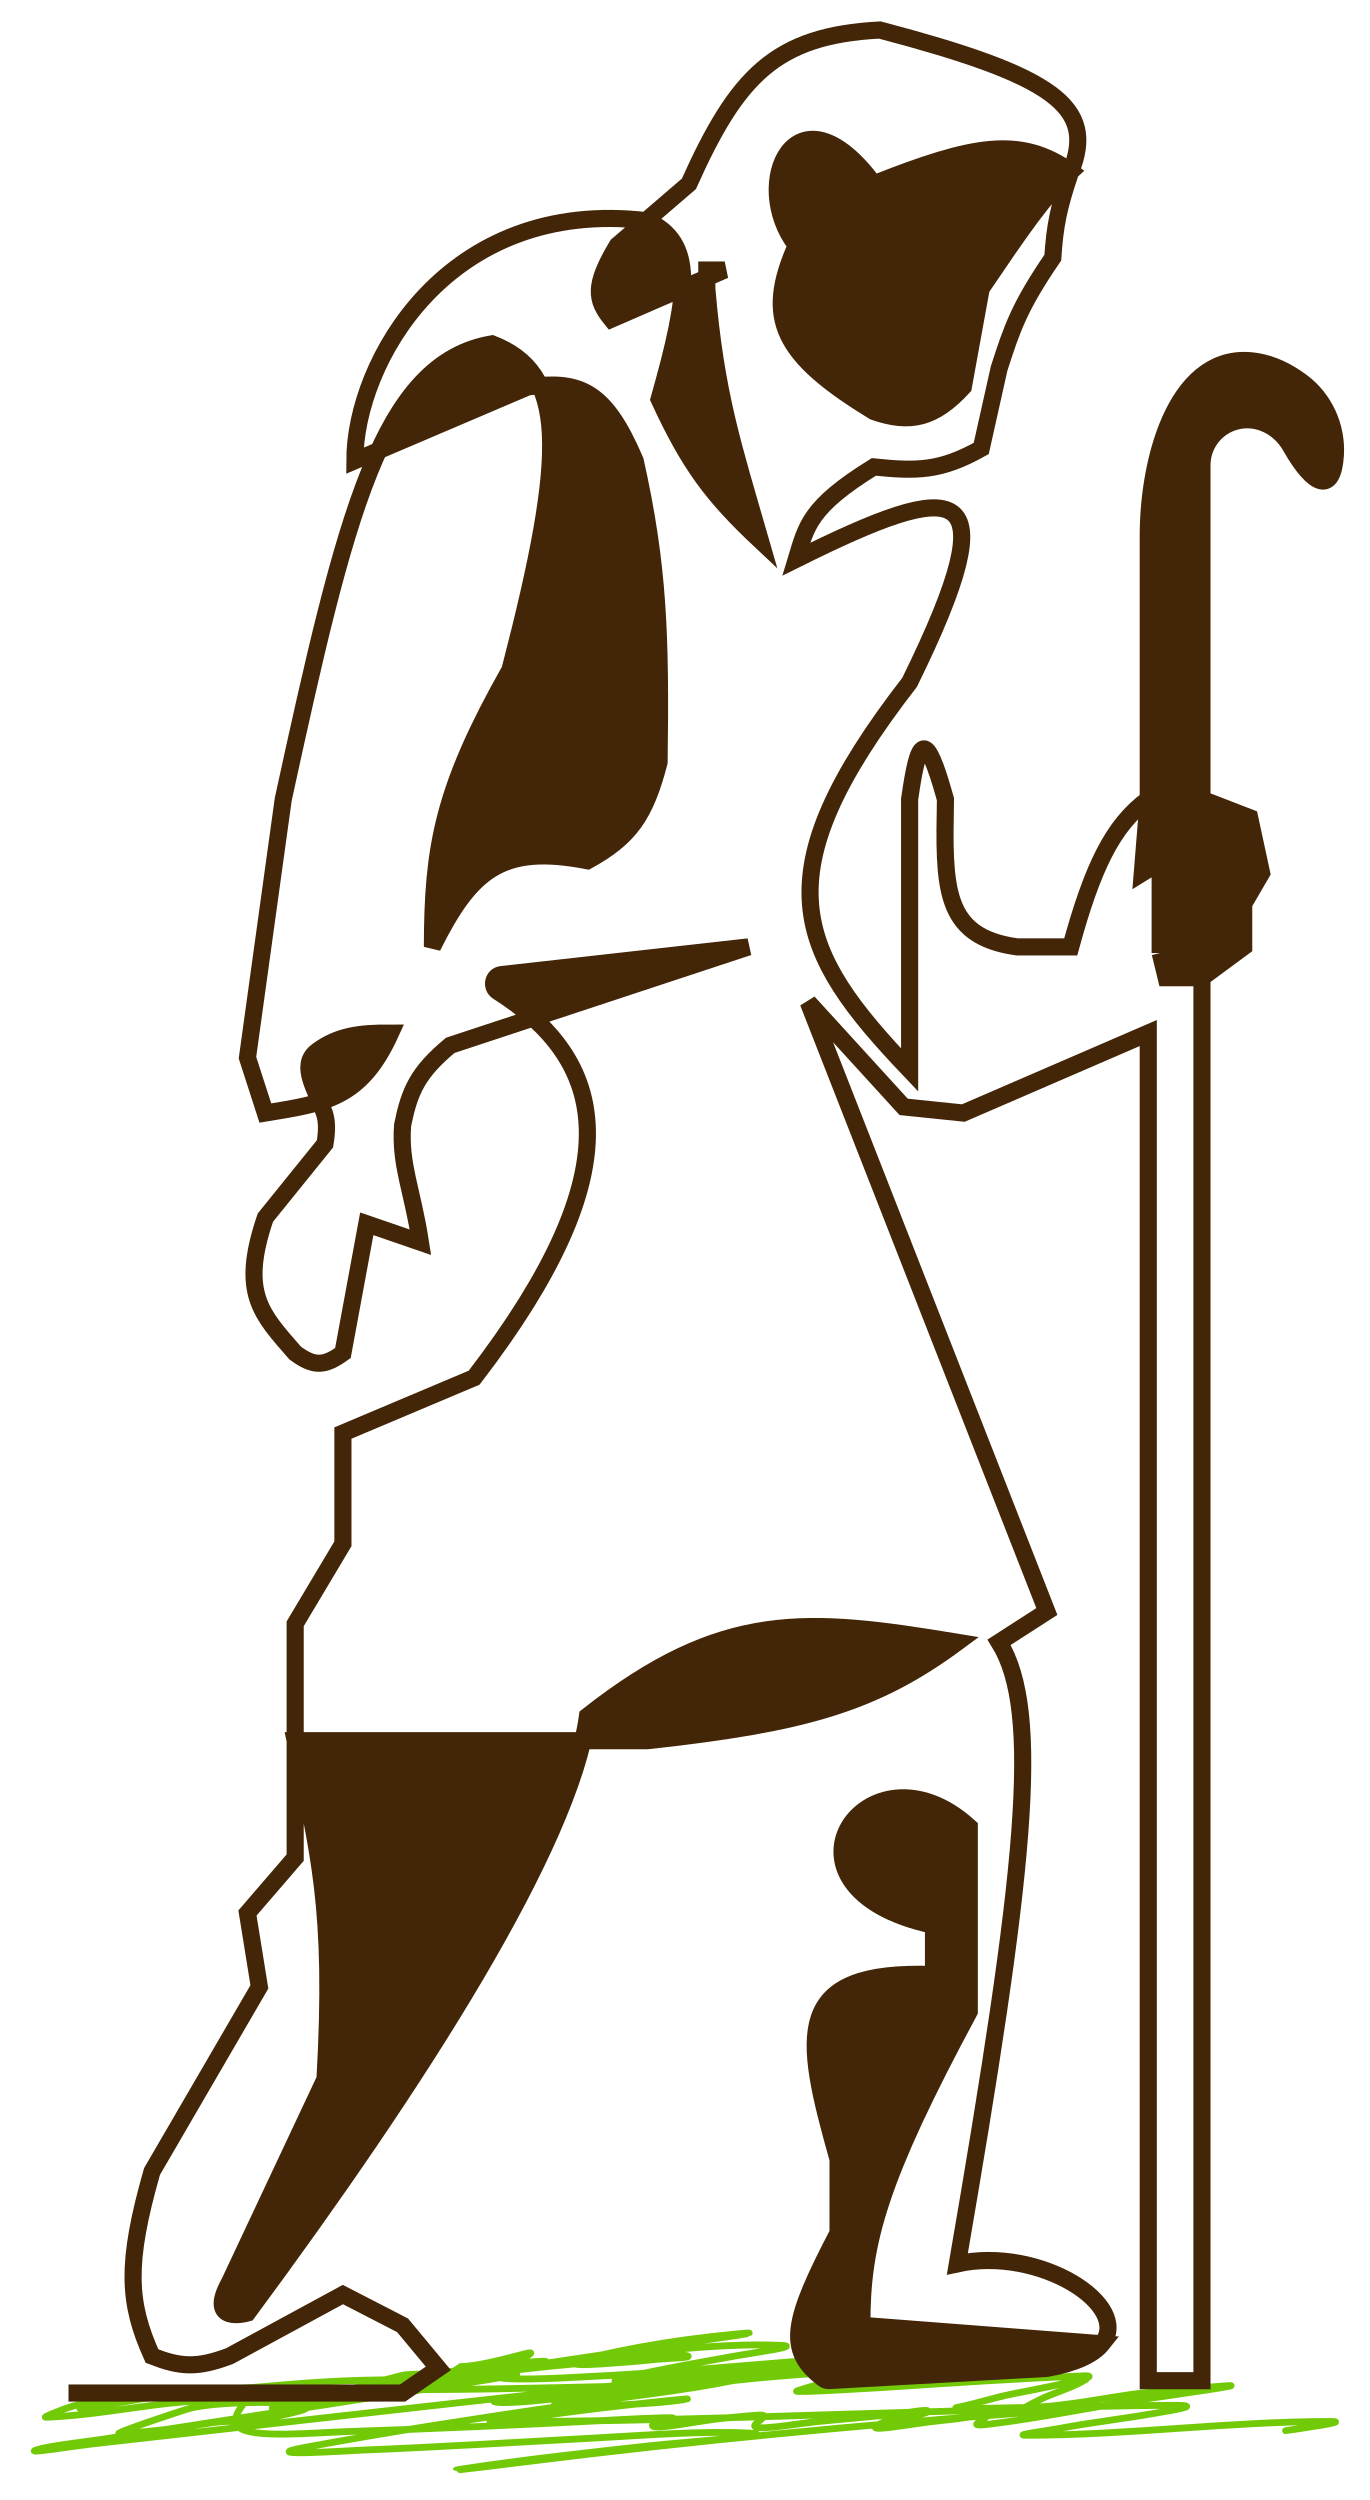
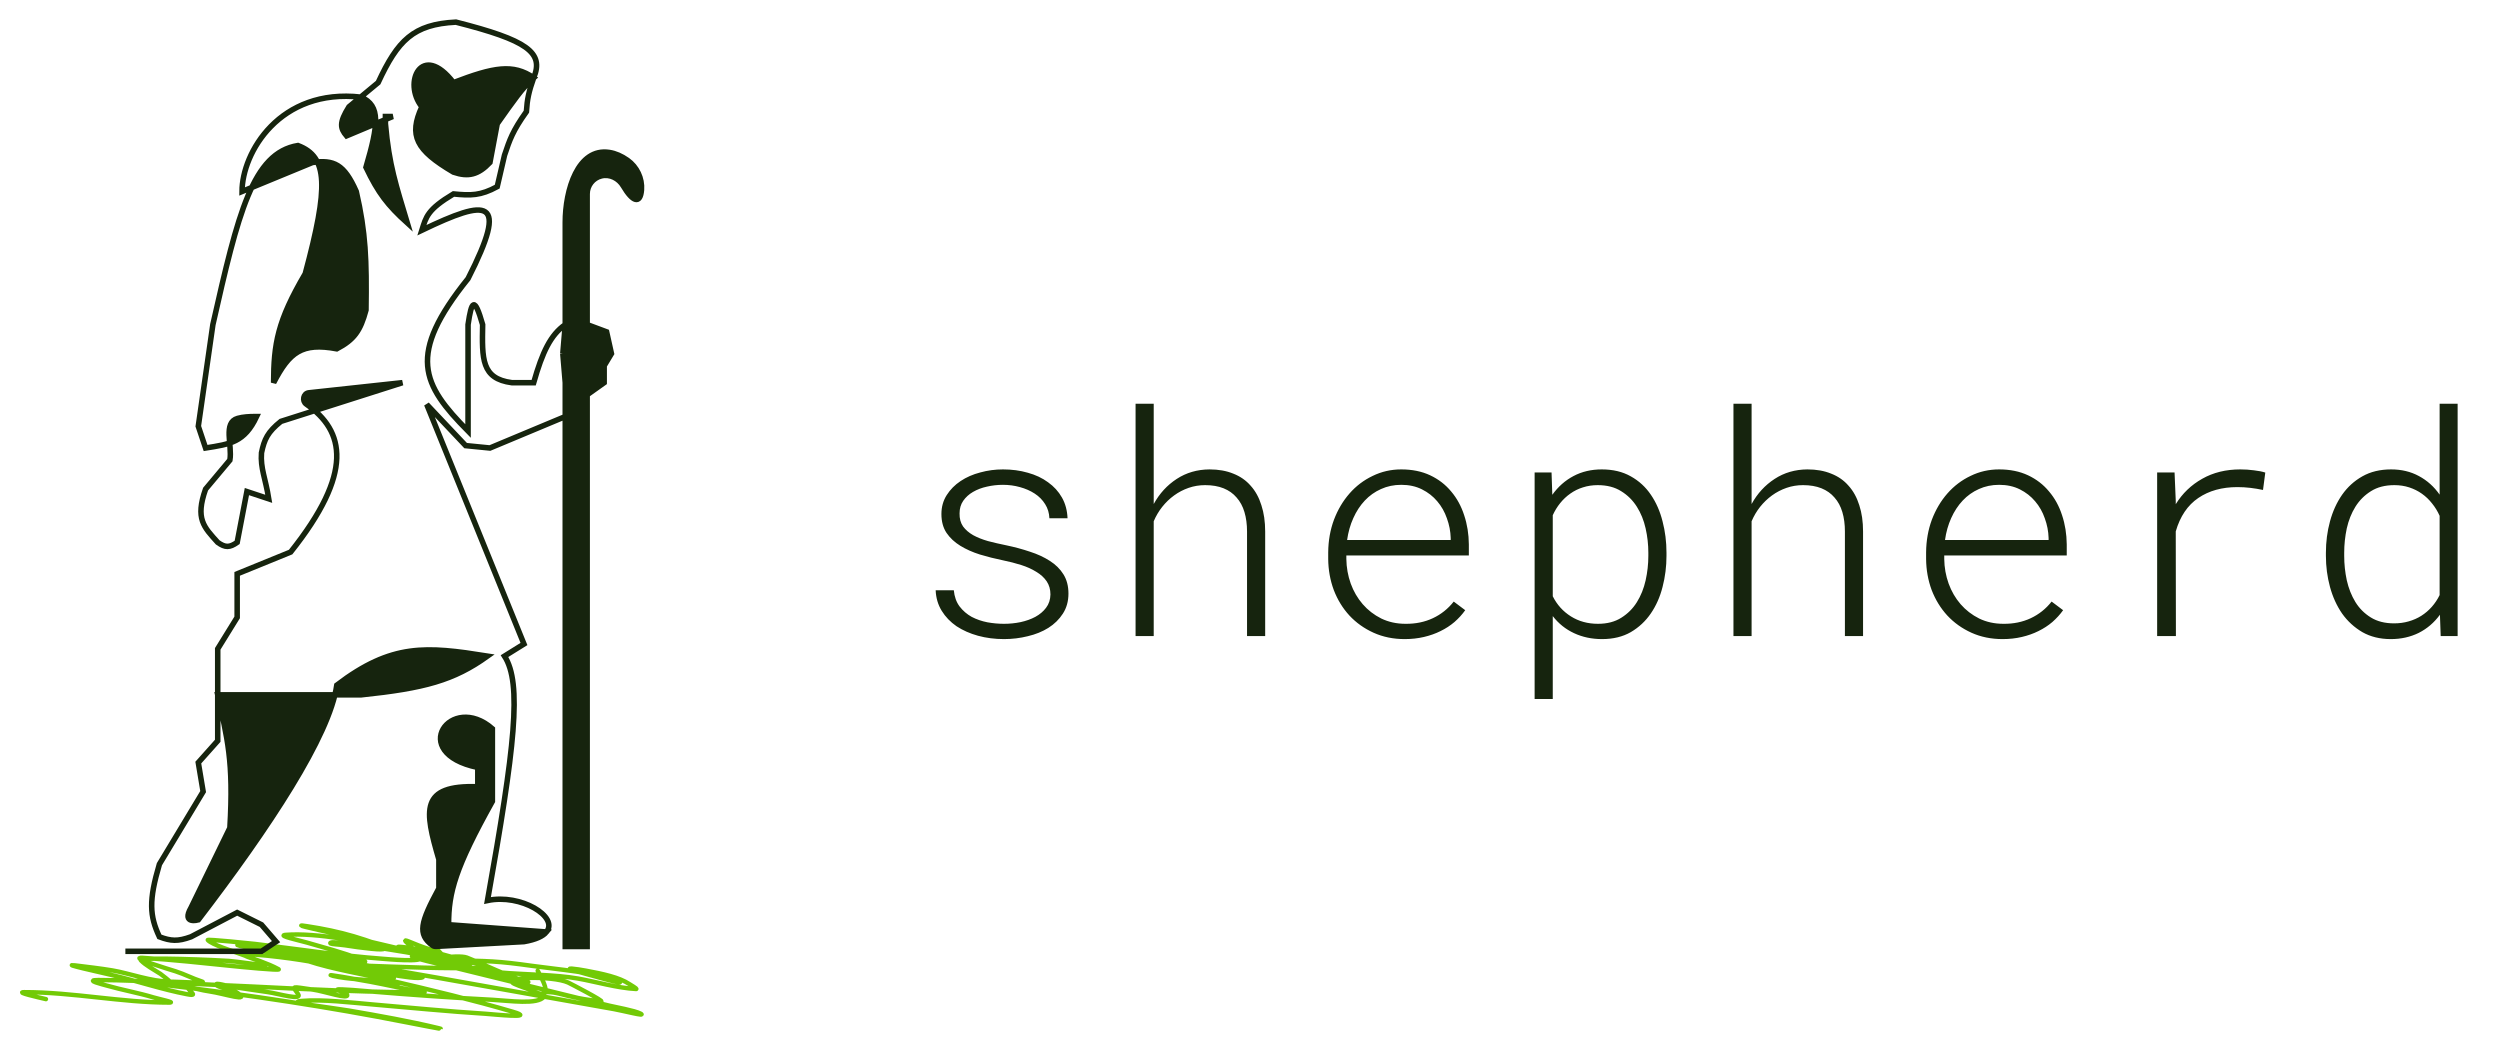
- <svg xmlns="http://www.w3.org/2000/svg" width="40" height="73" viewBox="0 0 40 73" fill="none">
-   <path d="M7.374 69.873C7.27 70.019 6.199 71.095 7.614 70.677C7.975 70.57 8.435 70.493 8.788 70.389C9.733 70.109 6.473 70.059 5.51 70.333C5.387 70.368 3.199 71.084 3.489 71.066C4.176 71.022 4.952 70.937 5.573 70.841C5.982 70.778 6.441 70.678 6.937 70.71C7.177 70.726 6.919 70.825 6.975 70.875C7.351 71.209 9.136 71.035 10.145 71.002C12.659 70.92 15.17 70.808 17.66 70.677C17.763 70.671 19.726 70.561 19.655 70.609C19.552 70.681 19.113 70.725 19.062 70.8C18.919 71.011 20.45 70.672 21.146 70.609C22.559 70.482 22.434 70.456 22.08 70.77C21.761 71.054 23.268 70.764 23.937 70.703C24.649 70.638 25.363 70.573 26.071 70.505C26.408 70.472 27.164 70.316 27.094 70.419C27.026 70.52 26.072 70.612 25.844 70.71C24.871 71.129 26.615 70.758 27.511 70.677C28.461 70.591 29.122 70.374 28.673 70.673C28.553 70.753 28.317 70.855 28.863 70.789C30.468 70.595 31.949 70.269 33.51 70.041C34.285 69.928 36.604 69.6 35.771 69.668C34.983 69.731 34.221 69.783 33.447 69.866C32.43 69.974 31.06 70.296 29.949 70.296C29.898 70.296 30.467 70.017 30.517 69.996C30.94 69.823 31.413 69.671 31.717 69.473C31.946 69.324 26.765 69.472 26.324 69.496C25.124 69.56 22.617 69.871 24.935 69.391C25.599 69.253 25.482 69.213 24.631 69.256C22.764 69.351 21.023 69.536 19.302 69.765C18.894 69.819 14.616 70.343 16.826 70.086C18.438 69.899 19.982 69.691 21.525 69.458C22.044 69.38 23.592 69.104 21.979 69.189C20.843 69.249 19.664 69.353 18.594 69.481C18.045 69.546 17.623 69.583 18.317 69.413C19.299 69.173 20.442 68.983 21.525 68.785C21.995 68.7 23.383 68.513 22.838 68.486C20.897 68.391 17.983 68.774 16.27 69.01C15.884 69.063 15.193 69.12 16.018 68.995C17.594 68.755 19.188 68.522 20.792 68.299C20.967 68.275 22.57 68.049 21.525 68.15C20.492 68.25 19.595 68.369 18.67 68.539C18.128 68.638 15.471 69.163 17.584 69.025C18.131 68.989 18.673 68.946 19.201 68.89C19.492 68.859 20.278 68.85 20.059 68.785C19.829 68.717 16.932 69.011 16.624 69.04C15.053 69.185 13.562 69.394 12.002 69.548C10.85 69.662 11.702 69.535 12.229 69.466C13.325 69.321 14.953 69.219 15.866 68.987C16.319 68.872 14.678 69.042 14.123 69.107C13.152 69.22 12.319 69.42 11.395 69.563C11.283 69.58 9.943 69.755 10.587 69.765C13.146 69.805 15.663 69.732 18.215 69.675C20.89 69.616 19.454 69.81 18.089 70.019C17.387 70.126 14.393 70.507 16.801 70.303C17.796 70.219 19.001 70.213 19.933 70.075C20.652 69.969 18.394 70.215 17.647 70.303C16.671 70.419 15.718 70.56 14.73 70.666C14.596 70.68 14.183 70.705 14.325 70.707C15.039 70.715 15.775 70.707 16.485 70.699C20.219 70.659 23.93 70.505 27.65 70.408C28.084 70.396 32.757 70.239 30.062 70.441C25.015 70.821 20.243 71.275 15.437 71.873C15.244 71.897 12.74 72.21 13.454 72.101C15.23 71.83 17.099 71.621 18.973 71.417C19.963 71.309 22.915 71.103 21.878 71.047C20.532 70.974 18.831 71.111 17.521 71.181C15.2 71.306 12.902 71.451 10.562 71.544C10.148 71.56 7.369 71.749 8.895 71.466C11.318 71.015 13.9 70.623 16.46 70.247C18.092 70.007 19.974 69.813 21.474 69.499C22.163 69.355 20.292 69.496 20.211 69.503C18.879 69.614 17.591 69.753 16.296 69.895C16.198 69.906 14.318 70.087 14.427 70.127C14.836 70.279 18.287 69.778 18.695 69.727C20.861 69.461 23.109 69.25 25.25 68.969C26.687 68.779 24.874 68.928 24.48 68.969C17.163 69.715 9.945 70.552 2.706 71.361C2.162 71.422 0.675 71.665 1.064 71.537C1.427 71.417 2.59 71.29 2.997 71.226C6.095 70.743 9.21 70.269 12.305 69.783C12.332 69.779 16.436 69.188 14.629 69.339C13.058 69.47 11.597 69.735 10.17 69.963C9.755 70.029 7.776 70.348 7.96 70.314C9.332 70.063 10.499 69.674 11.724 69.365C12.238 69.235 15.026 69.471 12.651 69.481C10.493 69.489 9.768 69.504 7.727 69.686C6.12 69.829 3.817 69.937 2.499 70.277C1.603 70.507 4.638 69.958 4.949 69.903C5.997 69.717 4.966 69.808 4.418 69.873C3.415 69.992 2.378 70.126 1.741 70.396C1.697 70.415 1.229 70.587 1.337 70.583C2.468 70.55 3.852 70.296 4.898 70.18C7.747 69.863 11.943 70.225 13.454 69.107C14.452 69.065 16.051 68.435 15.311 68.838C15.013 69 14.857 69.181 14.578 69.346C14.203 69.568 16.718 69.421 16.877 69.413C19.543 69.287 22.098 69.035 24.707 68.838C24.828 68.829 27.682 68.641 27.612 68.688C27.34 68.869 26.117 69.106 25.617 69.226C24.827 69.417 23.932 69.585 23.267 69.817C23.073 69.885 25.772 69.715 26.046 69.697C27.882 69.578 29.74 69.452 31.603 69.376C32.543 69.338 29.906 69.834 29.582 69.899C29.01 70.015 28.555 70.173 27.991 70.288C27.512 70.385 29.153 70.305 29.734 70.303C31.27 70.299 32.797 70.236 34.331 70.236C35.205 70.236 34.053 70.407 33.801 70.453C32.877 70.621 31.856 70.734 30.946 70.909C30.611 70.973 29.562 71.11 29.961 71.11C32.924 71.11 35.857 70.707 38.878 70.707C39.417 70.707 38.022 70.904 37.539 70.976" stroke="#72CA06" stroke-width="0.2" stroke-linecap="round" />
-   <path d="M10.013 45.079L8.619 47.415V50.829H17.018C17.078 50.579 17.123 50.339 17.155 50.11C21.116 46.99 23.561 47.23 27.955 47.954C25.511 49.762 23.436 50.334 18.897 50.829H17.018C16.102 54.711 11.971 61.126 7.226 67.54C7.226 67.54 6.006 67.899 6.703 66.642L9.49 60.712C9.776 55.695 9.298 54.063 8.619 50.829V47.415L10.013 45.079V41.845L13.845 40.228C18.035 34.775 17.81 31.733 15.569 29.726L13.148 30.524C12.201 31.314 11.959 31.845 11.755 32.86C11.673 34.016 12.041 34.742 12.277 36.274L10.71 35.735L10.013 39.509C9.468 39.901 9.164 39.911 8.619 39.509C7.623 38.364 6.998 37.762 7.748 35.556L9.49 33.399C9.552 33.018 9.548 32.737 9.477 32.522C9.44 32.408 9.392 32.292 9.343 32.176C8.885 32.319 8.362 32.4 7.748 32.501L7.226 30.884L8.271 23.337C9.265 18.782 10.03 15.386 11.054 13.159L10.361 13.454C10.361 10.584 13.05 5.771 18.866 6.443L20.116 5.368C21.527 2.223 22.636 1.037 25.69 0.876C30.784 2.218 32.031 3.121 31.265 5.009C30.912 6.043 30.802 6.593 30.742 7.524C29.757 8.96 29.549 9.603 29.181 10.738L29.174 10.759L28.652 13.095C27.458 13.766 26.763 13.762 25.516 13.634C23.637 14.8 23.551 15.344 23.252 16.329C27.993 13.972 29.537 13.865 26.561 19.923C22.153 25.608 23.254 27.771 26.561 31.243V23.337C26.818 21.531 27.021 21.227 27.607 23.337L27.605 23.404C27.561 25.921 27.536 27.352 29.697 27.649H31.265C31.894 25.357 32.479 24.103 33.529 23.337V15.639C33.529 13.319 34.404 10.183 36.694 10.556C37.136 10.628 37.573 10.827 38.009 11.151C38.67 11.642 39.041 12.457 38.993 13.279C38.926 14.425 38.371 14.244 37.686 13.033C37.364 12.466 36.722 12.136 36.091 12.299C35.506 12.45 35.097 12.978 35.097 13.582V23.337L36.49 23.876L36.839 25.493L36.316 26.392V27.649L35.097 28.548V69.517H33.529V30.165L28.129 32.501L26.387 32.321L23.6 29.267L30.568 47.056L29.174 47.954C30.438 49.992 29.925 54.68 27.955 66.103C30.356 65.578 33.07 67.319 32.181 68.439C31.938 68.744 31.427 69.003 30.568 69.157L24.21 69.512C24.153 69.515 24.097 69.499 24.051 69.465C22.924 68.625 23.131 67.772 24.471 65.204V63.048C23.439 59.387 23.103 57.513 27.258 57.657V56.22C22.206 55.142 25.342 50.649 28.303 53.345V58.735C25.663 63.647 25.153 65.487 25.168 67.899L32.181 68.439C33.07 67.319 30.356 65.578 27.955 66.103C29.925 54.68 30.438 49.992 29.174 47.954L30.568 47.056L23.6 29.267L26.387 32.321L28.129 32.501L33.529 30.165V69.517H35.097V28.548H34.052L33.877 27.829V26.499V25.17L33.355 25.493L33.529 23.337C32.479 24.103 31.894 25.357 31.265 27.649H29.697C27.536 27.352 27.561 25.921 27.605 23.404L27.607 23.337C27.021 21.227 26.818 21.531 26.561 23.337V31.243C23.254 27.771 22.153 25.608 26.561 19.923C29.537 13.865 27.993 13.972 23.252 16.329C23.551 15.344 23.637 14.8 25.516 13.634C26.763 13.762 27.458 13.766 28.652 13.095L29.174 10.759L29.181 10.738C29.549 9.603 29.757 8.96 30.742 7.524C30.802 6.593 30.912 6.043 31.265 5.009C30.466 5.741 29.806 6.725 28.652 8.423L28.129 11.298C27.29 12.209 26.587 12.392 25.516 12.017C22.817 10.368 22.302 9.305 23.252 7.165C21.858 5.368 23.252 2.314 25.516 5.368C28.412 4.221 29.79 3.957 31.265 5.009C32.031 3.121 30.784 2.218 25.69 0.876C22.636 1.037 21.527 2.223 20.116 5.368L18.866 6.443C18.876 6.444 18.887 6.445 18.897 6.446C19.685 6.807 19.979 7.406 19.929 8.419L20.639 8.111V7.884H21.161L20.639 8.111V8.423C20.897 11.513 21.408 13.025 22.206 15.79C20.797 14.466 20.133 13.581 19.245 11.657C19.638 10.267 19.89 9.215 19.929 8.419L17.852 9.321C17.391 8.755 17.319 8.341 18.026 7.165L18.866 6.443C13.05 5.771 10.361 10.584 10.361 13.454L11.054 13.159C11.894 11.329 12.909 10.288 14.368 10.04C15.023 10.296 15.483 10.674 15.761 11.259C17.062 11.151 17.744 11.574 18.548 13.454C19.232 16.519 19.296 18.527 19.245 22.259C18.841 23.81 18.394 24.452 17.155 25.134C14.652 24.65 13.755 25.391 12.626 27.649C12.634 24.774 12.902 23.076 14.89 19.564C16.065 15.036 16.398 12.603 15.761 11.259C15.649 11.268 15.534 11.281 15.413 11.298L11.054 13.159C10.03 15.386 9.265 18.782 8.271 23.337L7.226 30.884L7.748 32.501C8.362 32.4 8.885 32.319 9.343 32.176C9.099 31.607 8.794 31.04 9.267 30.689C9.863 30.247 10.491 30.16 11.406 30.165C10.836 31.419 10.205 31.907 9.343 32.176C9.392 32.292 9.44 32.408 9.477 32.522C9.548 32.737 9.552 33.018 9.49 33.399L7.748 35.556C6.998 37.762 7.623 38.364 8.619 39.509C9.164 39.911 9.468 39.901 10.013 39.509L10.71 35.735L12.277 36.274C12.041 34.742 11.673 34.016 11.755 32.86C11.959 31.845 12.201 31.314 13.148 30.524L15.569 29.726C15.26 29.449 14.913 29.192 14.534 28.951C14.328 28.82 14.395 28.486 14.638 28.459L21.858 27.649L15.569 29.726C17.81 31.733 18.035 34.775 13.845 40.228L10.013 41.845V45.079Z" fill="#432507" />
-   <path d="M2 69.876H11.755L12.8 69.157L11.755 67.899L10.013 67.001L6.703 68.798C5.754 69.155 5.264 69.12 4.439 68.798C3.735 67.237 3.668 66.108 4.439 63.407L7.574 58.017L7.226 55.86L8.619 54.243V50.829M31.265 5.009C32.031 3.121 30.784 2.218 25.69 0.876C22.636 1.037 21.527 2.223 20.116 5.368L18.026 7.165C17.319 8.341 17.391 8.755 17.852 9.321L21.161 7.884H20.639V8.423C20.897 11.513 21.408 13.025 22.206 15.79C20.797 14.466 20.133 13.581 19.245 11.657C20.137 8.497 20.304 7.09 18.897 6.446C13.059 5.754 10.361 10.579 10.361 13.454L15.413 11.298C16.946 11.089 17.676 11.414 18.548 13.454C19.232 16.519 19.296 18.527 19.245 22.259C18.841 23.81 18.394 24.452 17.155 25.134C14.652 24.65 13.755 25.391 12.626 27.649C12.634 24.774 12.902 23.076 14.89 19.564C16.576 13.066 16.528 10.883 14.368 10.04C11.132 10.59 10.081 15.043 8.271 23.337L7.226 30.884L7.748 32.501C9.519 32.209 10.533 32.084 11.406 30.165C10.491 30.16 9.863 30.247 9.267 30.689C8.697 31.111 9.255 31.848 9.477 32.522C9.548 32.737 9.552 33.018 9.49 33.399L7.748 35.556C6.998 37.762 7.623 38.364 8.619 39.509C9.164 39.911 9.468 39.901 10.013 39.509L10.71 35.735L12.277 36.274C12.041 34.742 11.673 34.016 11.755 32.86C11.959 31.845 12.201 31.314 13.148 30.524L21.858 27.649L14.638 28.459C14.395 28.486 14.328 28.82 14.534 28.951C17.664 30.941 18.612 34.024 13.845 40.228L10.013 41.845V45.079L8.619 47.415V50.829M31.265 5.009C29.79 3.957 28.412 4.221 25.516 5.368C23.252 2.314 21.858 5.368 23.252 7.165C22.302 9.305 22.817 10.368 25.516 12.017C26.587 12.392 27.29 12.209 28.129 11.298L28.652 8.423C29.806 6.725 30.466 5.741 31.265 5.009ZM31.265 5.009C30.912 6.043 30.802 6.593 30.742 7.524C29.751 8.969 29.546 9.611 29.174 10.759L28.652 13.095C27.458 13.766 26.763 13.762 25.516 13.634C23.637 14.8 23.551 15.344 23.252 16.329C27.993 13.972 29.537 13.865 26.561 19.923C22.153 25.608 23.254 27.771 26.561 31.243V23.337C26.818 21.531 27.021 21.227 27.607 23.337C27.562 25.895 27.517 27.349 29.697 27.649H31.265C31.894 25.357 32.479 24.103 33.529 23.337M33.529 23.337V15.639C33.529 13.319 34.404 10.183 36.694 10.556C37.136 10.628 37.573 10.827 38.009 11.151C38.67 11.642 39.041 12.457 38.993 13.279C38.926 14.425 38.371 14.244 37.686 13.033C37.364 12.466 36.722 12.136 36.091 12.299V12.299C35.506 12.45 35.097 12.978 35.097 13.582V23.337M33.529 23.337L33.355 25.493L33.877 25.17M35.097 23.337L36.49 23.876L36.839 25.493L36.316 26.392M35.097 23.337V24.415M36.316 26.392V27.649L35.097 28.548M36.316 26.392H35.097M35.097 28.548V69.517H33.529V30.165L28.129 32.501L26.387 32.321L23.6 29.267L30.568 47.056L29.174 47.954C30.438 49.992 29.925 54.68 27.955 66.103C30.356 65.578 33.07 67.319 32.181 68.439M35.097 28.548H34.052L33.877 27.829M32.181 68.439C31.938 68.744 31.427 69.003 30.568 69.157L24.21 69.512C24.153 69.515 24.097 69.499 24.051 69.465C22.924 68.625 23.131 67.772 24.471 65.204V63.048C23.439 59.387 23.103 57.513 27.258 57.657V56.22C22.206 55.142 25.342 50.649 28.303 53.345V58.735C25.663 63.647 25.153 65.487 25.168 67.899L32.181 68.439ZM8.619 50.829H18.897C23.436 50.334 25.511 49.762 27.955 47.954C23.561 47.23 21.116 46.99 17.155 50.11C16.632 53.884 12.277 60.712 7.226 67.54C7.226 67.54 6.006 67.899 6.703 66.642L9.49 60.712C9.776 55.695 9.298 54.063 8.619 50.829ZM33.877 27.829L34.923 27.649L35.097 26.392M33.877 27.829V26.499M35.097 26.392V24.415M35.097 26.392L33.877 26.499M35.097 24.415L33.877 25.17M33.877 25.17V26.499" stroke="#432507" stroke-width="0.5" />
+ <svg xmlns="http://www.w3.org/2000/svg" width="113" height="47" viewBox="0 0 113 47" fill="none">
+   <path d="M24.304 43.874C24.38 44.045 25.169 45.3 24.127 44.812C23.86 44.687 23.522 44.598 23.261 44.476C22.566 44.15 24.967 44.091 25.677 44.41C25.767 44.451 27.38 45.286 27.166 45.265C26.66 45.214 26.088 45.115 25.63 45.003C25.329 44.93 24.991 44.813 24.625 44.851C24.448 44.869 24.639 44.985 24.597 45.043C24.32 45.432 23.005 45.229 22.262 45.191C20.409 45.096 18.559 44.964 16.724 44.812C16.648 44.805 15.202 44.676 15.254 44.733C15.331 44.817 15.654 44.867 15.691 44.955C15.796 45.202 14.668 44.806 14.156 44.733C13.114 44.584 13.206 44.554 13.467 44.92C13.702 45.251 12.592 44.913 12.099 44.842C11.574 44.766 11.049 44.691 10.526 44.611C10.278 44.573 9.721 44.391 9.773 44.511C9.823 44.629 10.526 44.736 10.694 44.851C11.411 45.34 10.126 44.906 9.466 44.812C8.765 44.711 8.278 44.458 8.609 44.807C8.698 44.901 8.871 45.019 8.47 44.942C7.287 44.717 6.195 44.336 5.045 44.07C4.475 43.938 2.766 43.556 3.379 43.634C3.96 43.708 4.522 43.769 5.092 43.865C5.841 43.992 6.85 44.367 7.669 44.367C7.706 44.367 7.288 44.042 7.251 44.018C6.939 43.815 6.59 43.638 6.367 43.407C6.197 43.233 10.015 43.406 10.34 43.433C11.224 43.509 13.071 43.871 11.364 43.311C10.874 43.151 10.961 43.104 11.587 43.154C12.963 43.265 14.247 43.481 15.514 43.747C15.815 43.811 18.967 44.422 17.339 44.123C16.151 43.904 15.013 43.661 13.877 43.39C13.494 43.298 12.353 42.976 13.542 43.076C14.379 43.146 15.247 43.267 16.036 43.416C16.44 43.492 16.752 43.536 16.24 43.337C15.516 43.057 14.674 42.835 13.877 42.605C13.53 42.505 12.507 42.287 12.909 42.256C14.339 42.144 16.486 42.592 17.748 42.867C18.033 42.928 18.542 42.995 17.934 42.849C16.773 42.569 15.598 42.298 14.416 42.038C14.288 42.01 13.106 41.745 13.877 41.864C14.637 41.98 15.298 42.119 15.98 42.317C16.379 42.433 18.337 43.045 16.78 42.884C16.377 42.842 15.978 42.792 15.589 42.727C15.374 42.691 14.795 42.68 14.956 42.605C15.126 42.525 17.261 42.868 17.488 42.901C18.645 43.071 19.744 43.315 20.893 43.495C21.742 43.627 21.114 43.479 20.726 43.398C19.918 43.23 18.719 43.111 18.046 42.84C17.712 42.706 18.921 42.904 19.33 42.98C20.046 43.112 20.66 43.346 21.34 43.512C21.423 43.532 22.411 43.736 21.936 43.747C20.05 43.794 18.196 43.709 16.315 43.643C14.345 43.574 15.403 43.8 16.408 44.044C16.926 44.169 19.132 44.613 17.357 44.375C16.624 44.277 15.736 44.27 15.049 44.109C14.519 43.985 16.183 44.272 16.734 44.375C17.453 44.51 18.155 44.675 18.883 44.798C18.982 44.815 19.286 44.844 19.181 44.846C18.655 44.856 18.113 44.847 17.59 44.838C14.838 44.79 12.104 44.611 9.363 44.498C9.043 44.484 5.6 44.3 7.586 44.537C11.305 44.979 14.821 45.51 18.362 46.207C18.505 46.235 20.35 46.6 19.823 46.473C18.514 46.157 17.137 45.913 15.757 45.675C15.027 45.55 12.852 45.308 13.616 45.243C14.608 45.159 15.862 45.318 16.827 45.4C18.537 45.546 20.23 45.715 21.954 45.823C22.259 45.842 24.307 46.062 23.183 45.732C21.397 45.206 19.495 44.749 17.608 44.31C16.406 44.03 15.019 43.803 13.914 43.438C13.406 43.27 14.785 43.434 14.845 43.442C15.826 43.571 16.775 43.734 17.729 43.9C17.802 43.913 19.187 44.123 19.107 44.17C18.805 44.347 16.263 43.762 15.961 43.704C14.366 43.394 12.709 43.147 11.131 42.819C10.073 42.598 11.409 42.772 11.699 42.819C17.09 43.69 22.409 44.665 27.743 45.61C28.144 45.681 29.24 45.964 28.953 45.815C28.685 45.675 27.829 45.527 27.529 45.453C25.246 44.888 22.951 44.336 20.67 43.769C20.65 43.764 17.626 43.074 18.958 43.25C20.115 43.403 21.192 43.713 22.243 43.979C22.549 44.056 24.007 44.428 23.872 44.389C22.86 44.095 22.001 43.641 21.098 43.281C20.719 43.129 18.665 43.405 20.415 43.416C22.005 43.426 22.539 43.444 24.043 43.656C25.228 43.823 26.924 43.949 27.896 44.345C28.556 44.614 26.319 43.973 26.09 43.909C25.318 43.691 26.077 43.798 26.481 43.874C27.221 44.013 27.985 44.169 28.454 44.484C28.487 44.506 28.831 44.706 28.752 44.703C27.918 44.663 26.898 44.367 26.128 44.231C24.029 43.862 20.937 44.284 19.823 42.98C19.088 42.931 17.91 42.196 18.455 42.666C18.675 42.855 18.789 43.066 18.995 43.259C19.271 43.518 17.419 43.346 17.301 43.337C15.337 43.19 13.454 42.896 11.531 42.666C11.443 42.655 9.339 42.437 9.391 42.491C9.592 42.703 10.492 42.979 10.861 43.119C11.444 43.342 12.103 43.537 12.592 43.809C12.736 43.888 10.747 43.69 10.545 43.669C9.192 43.529 7.823 43.383 6.45 43.294C5.758 43.249 7.701 43.828 7.939 43.904C8.361 44.04 8.696 44.224 9.112 44.358C9.465 44.472 8.256 44.377 7.828 44.375C6.696 44.371 5.571 44.297 4.44 44.297C3.796 44.297 4.645 44.496 4.831 44.55C5.512 44.746 6.264 44.878 6.934 45.082C7.181 45.157 7.954 45.317 7.66 45.317C5.477 45.317 3.316 44.846 1.09 44.846C0.692 44.846 1.721 45.077 2.076 45.16" stroke="#72CA06" stroke-width="0.2" stroke-linecap="round" />
+   <path d="M10.72 27.906L9.841 29.328V31.406H15.138C15.175 31.254 15.204 31.108 15.224 30.969C17.722 29.069 19.264 29.216 22.035 29.656C20.494 30.757 19.185 31.105 16.323 31.406H15.138C14.56 33.769 11.955 37.674 8.963 41.578C8.963 41.578 8.194 41.797 8.633 41.031L10.391 37.422C10.571 34.368 10.269 33.374 9.841 31.406V29.328L10.72 27.906V25.938L13.137 24.953C15.779 21.634 15.637 19.783 14.224 18.561L12.697 19.047C12.1 19.527 11.947 19.851 11.819 20.469C11.767 21.172 11.999 21.614 12.148 22.547L11.16 22.219L10.72 24.516C10.377 24.755 10.185 24.76 9.841 24.516C9.213 23.819 8.819 23.453 9.292 22.109L10.391 20.797C10.43 20.563 10.405 20.29 10.382 20.025C10.074 20.129 9.718 20.182 9.292 20.25L8.963 19.266L9.622 14.672C10.249 11.9 10.731 9.832 11.377 8.476L10.94 8.656C10.94 6.909 12.635 3.98 16.303 4.388L17.092 3.734C17.981 1.82 18.681 1.098 20.607 1C23.819 1.817 24.605 2.367 24.122 3.516C23.9 4.145 23.83 4.48 23.793 5.047C23.171 5.921 23.04 6.312 22.808 7.003L22.804 7.016L22.474 8.438C21.722 8.846 21.284 8.844 20.497 8.766C19.312 9.476 19.258 9.806 19.069 10.406C22.059 8.971 23.033 8.906 21.156 12.594C18.376 16.054 19.07 17.371 21.156 19.484V14.672C21.318 13.573 21.446 13.387 21.815 14.672L21.814 14.713C21.787 16.244 21.771 17.116 23.133 17.297H24.122C24.519 15.901 24.888 15.138 25.55 14.672V10.047C25.55 8.599 26.114 6.668 27.545 6.892C27.819 6.935 28.09 7.053 28.361 7.244C28.787 7.546 29.034 8.062 28.994 8.582C28.943 9.241 28.599 9.126 28.175 8.407C27.969 8.057 27.57 7.853 27.176 7.951C26.802 8.044 26.539 8.38 26.539 8.766V14.672L27.418 15L27.637 15.984L27.308 16.531V17.297L26.539 17.844V42.781H25.55V18.828L22.145 20.25L21.046 20.141L19.289 18.281L23.683 29.109L22.804 29.656C23.601 30.897 23.277 33.75 22.035 40.703C23.549 40.384 25.261 41.444 24.7 42.125C24.547 42.311 24.224 42.469 23.683 42.562L19.703 42.777C19.648 42.78 19.593 42.765 19.549 42.732C18.865 42.227 19.003 41.702 19.838 40.156V38.844C19.187 36.615 18.975 35.475 21.596 35.562V34.688C18.41 34.031 20.387 31.297 22.255 32.938V36.219C20.59 39.208 20.268 40.328 20.277 41.797L24.7 42.125C25.261 41.444 23.549 40.384 22.035 40.703C23.277 33.75 23.601 30.897 22.804 29.656L23.683 29.109L19.289 18.281L21.046 20.141L22.145 20.25L25.55 18.828L25.55 18.107L25.55 17.297L25.44 15.984L25.55 14.672C24.888 15.138 24.519 15.901 24.122 17.297H23.133C21.771 17.116 21.787 16.244 21.814 14.713L21.815 14.672C21.446 13.387 21.318 13.573 21.156 14.672V19.484C19.07 17.371 18.376 16.054 21.156 12.594C23.033 8.906 22.059 8.971 19.069 10.406C19.258 9.806 19.312 9.476 20.497 8.766C21.284 8.844 21.722 8.846 22.474 8.438L22.804 7.016L22.808 7.003C23.04 6.312 23.171 5.921 23.793 5.047C23.83 4.48 23.9 4.145 24.122 3.516C23.618 3.962 23.203 4.56 22.474 5.594L22.145 7.344C21.616 7.898 21.172 8.01 20.497 7.781C18.795 6.778 18.47 6.131 19.069 4.828C18.19 3.734 19.069 1.875 20.497 3.734C22.323 3.036 23.192 2.875 24.122 3.516C24.605 2.367 23.819 1.817 20.607 1C18.681 1.098 17.981 1.82 17.092 3.734L16.303 4.388C16.31 4.389 16.316 4.39 16.323 4.391C16.82 4.61 17.005 4.975 16.974 5.591L17.421 5.404V5.266H17.751L17.421 5.404V5.594C17.584 7.475 17.906 8.395 18.41 10.078C17.521 9.272 17.102 8.733 16.542 7.562C16.79 6.716 16.949 6.076 16.974 5.591L15.664 6.141C15.373 5.796 15.327 5.544 15.773 4.828L16.303 4.388C12.635 3.98 10.94 6.909 10.94 8.656L11.377 8.476C11.907 7.363 12.547 6.729 13.466 6.578C13.879 6.734 14.17 6.964 14.345 7.32C15.165 7.254 15.596 7.512 16.103 8.656C16.534 10.522 16.574 11.744 16.542 14.016C16.287 14.96 16.006 15.351 15.224 15.766C13.646 15.471 13.08 15.922 12.368 17.297C12.373 15.546 12.542 14.513 13.796 12.375C14.537 9.619 14.747 8.138 14.345 7.32C14.275 7.326 14.202 7.334 14.126 7.344L11.377 8.476C10.731 9.832 10.249 11.9 9.622 14.672L8.963 19.266L9.292 20.25C9.718 20.182 10.074 20.129 10.382 20.025C10.338 19.516 10.302 19.034 10.741 18.912C10.986 18.844 11.262 18.826 11.599 18.828C11.258 19.551 10.883 19.856 10.382 20.025C10.405 20.29 10.43 20.563 10.391 20.797L9.292 22.109C8.819 23.453 9.213 23.819 9.841 24.516C10.185 24.76 10.377 24.755 10.72 24.516L11.16 22.219L12.148 22.547C11.999 21.614 11.767 21.172 11.819 20.469C11.947 19.851 12.1 19.527 12.697 19.047L14.224 18.561C14.106 18.459 13.979 18.361 13.845 18.267C13.642 18.126 13.711 17.782 13.957 17.755L18.19 17.297L14.224 18.561C15.637 19.783 15.779 21.634 13.137 24.953L10.72 25.938V27.906Z" fill="#16240E" />
+   <path d="M5.667 43H11.819L12.478 42.562L11.819 41.797L10.72 41.25L8.633 42.344C8.035 42.561 7.726 42.539 7.205 42.344C6.761 41.394 6.719 40.707 7.205 39.062L9.182 35.781L8.963 34.469L9.841 33.484V31.406M24.122 3.516C24.605 2.367 23.819 1.817 20.607 1C18.681 1.098 17.981 1.82 17.092 3.734L15.773 4.828C15.327 5.544 15.373 5.796 15.664 6.141L17.751 5.266H17.421V5.594C17.584 7.475 17.906 8.395 18.41 10.078C17.521 9.272 17.102 8.733 16.542 7.562C17.105 5.639 17.21 4.782 16.323 4.391C12.641 3.97 10.94 6.906 10.94 8.656L14.126 7.344C15.092 7.217 15.553 7.414 16.103 8.656C16.534 10.522 16.574 11.744 16.542 14.016C16.287 14.96 16.006 15.351 15.224 15.766C13.646 15.471 13.08 15.922 12.368 17.297C12.373 15.546 12.542 14.513 13.796 12.375C14.859 8.42 14.829 7.091 13.466 6.578C11.426 6.913 10.763 9.624 9.622 14.672L8.963 19.266L9.292 20.25C10.409 20.072 11.048 19.997 11.599 18.828C11.262 18.826 10.986 18.844 10.741 18.912C10.074 19.098 10.505 20.114 10.391 20.797V20.797L9.292 22.109C8.819 23.453 9.213 23.819 9.841 24.516C10.185 24.76 10.377 24.755 10.72 24.516L11.16 22.219L12.148 22.547C11.999 21.614 11.767 21.172 11.819 20.469C11.947 19.851 12.1 19.527 12.697 19.047L18.19 17.297L13.957 17.755C13.711 17.782 13.642 18.126 13.845 18.267C15.594 19.484 15.999 21.358 13.137 24.953L10.72 25.938V27.906L9.841 29.328V31.406M24.122 3.516C23.192 2.875 22.323 3.036 20.497 3.734C19.069 1.875 18.19 3.734 19.069 4.828C18.47 6.131 18.795 6.778 20.497 7.781C21.172 8.01 21.616 7.898 22.145 7.344L22.474 5.594C23.203 4.56 23.618 3.962 24.122 3.516ZM24.122 3.516C23.9 4.145 23.83 4.48 23.793 5.047C23.168 5.926 23.038 6.317 22.804 7.016L22.474 8.438C21.722 8.846 21.284 8.844 20.497 8.766C19.312 9.476 19.258 9.806 19.069 10.406C22.059 8.971 23.033 8.906 21.156 12.594C18.376 16.054 19.07 17.371 21.156 19.484V14.672C21.318 13.573 21.446 13.387 21.815 14.672C21.787 16.229 21.759 17.114 23.133 17.297H24.122C24.519 15.901 24.888 15.138 25.55 14.672M25.55 14.672V10.047C25.55 8.599 26.114 6.668 27.545 6.892C27.819 6.935 28.09 7.053 28.361 7.244C28.787 7.546 29.034 8.062 28.994 8.582C28.943 9.241 28.599 9.126 28.175 8.407C27.969 8.057 27.57 7.853 27.176 7.951V7.951C26.802 8.044 26.539 8.38 26.539 8.766V14.672M25.55 14.672L25.44 15.984M26.539 14.672L27.418 15L27.637 15.984L27.308 16.531M26.539 14.672V15.328M27.308 16.531V17.297L26.539 17.844M27.308 16.531H26.539M26.539 17.844V42.781H25.55V18.828M26.539 17.844L25.55 18.107M25.55 18.828L22.145 20.25L21.046 20.141L19.289 18.281L23.683 29.109L22.804 29.656C23.601 30.897 23.277 33.75 22.035 40.703C23.549 40.384 25.261 41.444 24.7 42.125M25.55 18.828L25.55 18.107M24.7 42.125C24.547 42.311 24.224 42.469 23.683 42.562L19.703 42.777C19.648 42.78 19.593 42.765 19.549 42.732C18.865 42.227 19.003 41.702 19.838 40.156V38.844C19.187 36.615 18.975 35.475 21.596 35.562V34.688C18.41 34.031 20.387 31.297 22.255 32.938V36.219C20.59 39.208 20.268 40.328 20.277 41.797L24.7 42.125ZM9.841 31.406H16.323C19.185 31.105 20.494 30.757 22.035 29.656C19.264 29.216 17.722 29.069 15.224 30.969C14.895 33.266 12.148 37.422 8.963 41.578C8.963 41.578 8.194 41.797 8.633 41.031L10.391 37.422C10.571 34.368 10.269 33.374 9.841 31.406ZM25.55 18.107L25.55 17.297M25.55 17.297H26.429L26.539 16.531M25.55 17.297L25.44 15.984M26.539 16.531V15.328M26.539 16.531L25.44 15.984M26.539 15.328L25.77 15.787L25.44 15.984" stroke="#16240E" stroke-width="0.25" />
+   <path d="M47.48 26.87C47.48 26.642 47.423 26.444 47.31 26.275C47.196 26.107 47.038 25.963 46.838 25.845C46.642 25.722 46.414 25.619 46.154 25.537C45.895 25.455 45.619 25.384 45.327 25.325C44.972 25.252 44.628 25.166 44.295 25.065C43.962 24.961 43.666 24.828 43.406 24.669C43.147 24.509 42.939 24.316 42.784 24.088C42.629 23.855 42.552 23.571 42.552 23.233C42.552 22.914 42.632 22.63 42.791 22.379C42.95 22.128 43.16 21.916 43.42 21.743C43.68 21.57 43.976 21.44 44.309 21.354C44.641 21.262 44.983 21.217 45.334 21.217C45.735 21.217 46.109 21.267 46.455 21.367C46.806 21.463 47.111 21.606 47.371 21.798C47.635 21.985 47.845 22.215 48 22.488C48.155 22.762 48.239 23.074 48.253 23.425H47.433C47.423 23.188 47.36 22.976 47.241 22.789C47.123 22.598 46.965 22.438 46.77 22.311C46.574 22.183 46.35 22.085 46.1 22.017C45.853 21.948 45.598 21.914 45.334 21.914C45.088 21.914 44.846 21.941 44.609 21.996C44.377 22.046 44.167 22.126 43.98 22.235C43.798 22.34 43.65 22.475 43.536 22.639C43.427 22.798 43.372 22.987 43.372 23.206C43.367 23.439 43.42 23.634 43.529 23.794C43.643 23.949 43.796 24.081 43.987 24.19C44.179 24.295 44.402 24.384 44.657 24.457C44.917 24.525 45.193 24.589 45.484 24.648C45.858 24.726 46.214 24.822 46.551 24.936C46.893 25.045 47.193 25.184 47.453 25.352C47.713 25.517 47.918 25.719 48.068 25.961C48.219 26.203 48.294 26.492 48.294 26.829C48.294 27.175 48.21 27.479 48.041 27.738C47.877 27.994 47.658 28.208 47.385 28.381C47.116 28.549 46.806 28.675 46.455 28.757C46.109 28.843 45.751 28.887 45.382 28.887C44.967 28.887 44.575 28.837 44.206 28.736C43.842 28.636 43.518 28.492 43.235 28.306C42.957 28.114 42.734 27.882 42.565 27.608C42.397 27.335 42.306 27.025 42.292 26.679H43.112C43.14 26.97 43.226 27.214 43.372 27.41C43.523 27.606 43.705 27.763 43.919 27.882C44.138 27.996 44.375 28.078 44.63 28.128C44.885 28.174 45.136 28.196 45.382 28.196C45.633 28.196 45.881 28.171 46.127 28.121C46.378 28.066 46.601 27.987 46.797 27.882C46.997 27.773 47.159 27.636 47.282 27.472C47.41 27.303 47.476 27.102 47.48 26.87ZM52.148 22.782C52.408 22.308 52.754 21.93 53.187 21.648C53.62 21.365 54.114 21.221 54.67 21.217C55.076 21.217 55.434 21.281 55.744 21.408C56.058 21.531 56.32 21.713 56.53 21.955C56.744 22.192 56.906 22.486 57.015 22.837C57.129 23.183 57.186 23.58 57.186 24.026V28.75H56.366V24.026C56.366 23.698 56.327 23.404 56.249 23.145C56.172 22.885 56.053 22.666 55.894 22.488C55.739 22.306 55.543 22.167 55.306 22.071C55.069 21.976 54.791 21.928 54.472 21.928C54.212 21.928 53.964 21.969 53.727 22.051C53.49 22.133 53.271 22.247 53.071 22.393C52.87 22.538 52.69 22.712 52.531 22.912C52.376 23.108 52.248 23.325 52.148 23.561V28.75H51.328V18.25H52.148V22.782ZM63.494 28.887C62.979 28.887 62.51 28.791 62.086 28.6C61.662 28.408 61.297 28.148 60.992 27.82C60.691 27.492 60.456 27.109 60.288 26.672C60.124 26.23 60.039 25.76 60.035 25.264V24.97C60.039 24.441 60.126 23.949 60.295 23.493C60.468 23.037 60.703 22.641 60.999 22.304C61.295 21.966 61.644 21.702 62.045 21.511C62.446 21.315 62.876 21.217 63.337 21.217C63.829 21.217 64.264 21.306 64.642 21.483C65.021 21.661 65.337 21.905 65.593 22.215C65.852 22.52 66.048 22.878 66.18 23.288C66.317 23.698 66.388 24.138 66.392 24.607V25.106H60.855V25.264C60.86 25.651 60.926 26.023 61.053 26.378C61.181 26.729 61.361 27.039 61.594 27.308C61.826 27.576 62.106 27.793 62.434 27.957C62.763 28.116 63.127 28.196 63.528 28.196C63.984 28.201 64.396 28.116 64.765 27.943C65.135 27.77 65.449 27.52 65.709 27.191L66.228 27.581C66.092 27.773 65.93 27.95 65.743 28.114C65.556 28.274 65.347 28.41 65.114 28.524C64.886 28.638 64.635 28.727 64.362 28.791C64.089 28.855 63.799 28.887 63.494 28.887ZM63.337 21.914C63.004 21.914 62.699 21.978 62.421 22.105C62.143 22.229 61.899 22.402 61.689 22.625C61.48 22.848 61.306 23.113 61.17 23.418C61.033 23.719 60.94 24.049 60.889 24.409H65.572V24.32C65.563 24.015 65.506 23.719 65.401 23.432C65.301 23.14 65.155 22.883 64.964 22.659C64.777 22.436 64.547 22.256 64.273 22.119C64 21.982 63.688 21.914 63.337 21.914ZM75.325 25.127C75.325 25.605 75.266 26.073 75.148 26.528C75.034 26.98 74.856 27.381 74.615 27.731C74.377 28.078 74.077 28.358 73.712 28.572C73.347 28.782 72.915 28.887 72.413 28.887C71.953 28.887 71.531 28.798 71.149 28.62C70.766 28.442 70.445 28.185 70.185 27.848V31.594H69.365V21.354H70.13L70.164 22.365C70.424 22.001 70.743 21.718 71.121 21.518C71.499 21.317 71.926 21.217 72.4 21.217C72.906 21.217 73.343 21.322 73.712 21.531C74.081 21.736 74.384 22.014 74.621 22.365C74.858 22.712 75.034 23.113 75.148 23.568C75.266 24.02 75.325 24.491 75.325 24.983V25.127ZM74.505 24.983C74.505 24.614 74.464 24.247 74.382 23.883C74.3 23.518 74.168 23.192 73.986 22.905C73.803 22.614 73.566 22.379 73.275 22.201C72.987 22.019 72.634 21.928 72.215 21.928C71.978 21.928 71.755 21.962 71.545 22.03C71.34 22.094 71.151 22.188 70.978 22.311C70.809 22.429 70.656 22.573 70.52 22.741C70.388 22.905 70.276 23.088 70.185 23.288V26.952C70.376 27.335 70.65 27.638 71.005 27.861C71.361 28.085 71.768 28.196 72.229 28.196C72.643 28.196 72.994 28.105 73.281 27.923C73.573 27.741 73.808 27.506 73.986 27.219C74.168 26.927 74.3 26.599 74.382 26.234C74.464 25.865 74.505 25.496 74.505 25.127V24.983ZM79.172 22.782C79.432 22.308 79.779 21.93 80.212 21.648C80.644 21.365 81.139 21.221 81.695 21.217C82.1 21.217 82.458 21.281 82.768 21.408C83.083 21.531 83.345 21.713 83.554 21.955C83.769 22.192 83.93 22.486 84.04 22.837C84.154 23.183 84.21 23.58 84.21 24.026V28.75H83.39V24.026C83.39 23.698 83.352 23.404 83.274 23.145C83.197 22.885 83.078 22.666 82.919 22.488C82.764 22.306 82.568 22.167 82.331 22.071C82.094 21.976 81.816 21.928 81.497 21.928C81.237 21.928 80.989 21.969 80.752 22.051C80.515 22.133 80.296 22.247 80.095 22.393C79.895 22.538 79.715 22.712 79.555 22.912C79.4 23.108 79.273 23.325 79.172 23.561V28.75H78.352V18.25H79.172V22.782ZM90.519 28.887C90.004 28.887 89.534 28.791 89.11 28.6C88.686 28.408 88.322 28.148 88.017 27.82C87.716 27.492 87.481 27.109 87.312 26.672C87.148 26.23 87.064 25.76 87.06 25.264V24.97C87.064 24.441 87.151 23.949 87.319 23.493C87.493 23.037 87.727 22.641 88.023 22.304C88.32 21.966 88.668 21.702 89.069 21.511C89.47 21.315 89.901 21.217 90.361 21.217C90.853 21.217 91.289 21.306 91.667 21.483C92.045 21.661 92.362 21.905 92.617 22.215C92.877 22.52 93.073 22.878 93.205 23.288C93.342 23.698 93.412 24.138 93.417 24.607V25.106H87.88V25.264C87.884 25.651 87.951 26.023 88.078 26.378C88.206 26.729 88.386 27.039 88.618 27.308C88.851 27.576 89.131 27.793 89.459 27.957C89.787 28.116 90.152 28.196 90.553 28.196C91.008 28.201 91.421 28.116 91.79 27.943C92.159 27.77 92.474 27.52 92.733 27.191L93.253 27.581C93.116 27.773 92.954 27.95 92.768 28.114C92.581 28.274 92.371 28.41 92.139 28.524C91.911 28.638 91.66 28.727 91.387 28.791C91.113 28.855 90.824 28.887 90.519 28.887ZM90.361 21.914C90.029 21.914 89.723 21.978 89.445 22.105C89.167 22.229 88.924 22.402 88.714 22.625C88.504 22.848 88.331 23.113 88.194 23.418C88.058 23.719 87.964 24.049 87.914 24.409H92.597V24.32C92.588 24.015 92.531 23.719 92.426 23.432C92.326 23.14 92.18 22.883 91.988 22.659C91.801 22.436 91.571 22.256 91.298 22.119C91.024 21.982 90.712 21.914 90.361 21.914ZM101.263 21.217C101.468 21.217 101.673 21.23 101.878 21.258C102.083 21.281 102.254 21.315 102.391 21.36L102.288 22.146C102.097 22.105 101.906 22.074 101.714 22.051C101.523 22.028 101.327 22.017 101.126 22.017C100.434 22.017 99.846 22.181 99.363 22.509C98.88 22.837 98.54 23.34 98.344 24.02L98.351 28.75H97.503V21.354H98.29L98.344 22.639V22.789C98.645 22.301 99.044 21.919 99.54 21.641C100.037 21.358 100.611 21.217 101.263 21.217ZM105.131 24.983C105.131 24.491 105.192 24.02 105.315 23.568C105.438 23.113 105.621 22.712 105.862 22.365C106.108 22.014 106.414 21.736 106.778 21.531C107.147 21.322 107.58 21.217 108.077 21.217C108.546 21.217 108.966 21.317 109.335 21.518C109.708 21.718 110.021 21.998 110.271 22.358V18.25H111.085V28.75H110.319L110.285 27.786C110.025 28.142 109.706 28.415 109.328 28.606C108.95 28.793 108.528 28.887 108.063 28.887C107.576 28.887 107.147 28.782 106.778 28.572C106.414 28.358 106.108 28.078 105.862 27.731C105.621 27.381 105.438 26.98 105.315 26.528C105.192 26.073 105.131 25.605 105.131 25.127V24.983ZM105.958 25.127C105.958 25.496 105.997 25.863 106.074 26.227C106.156 26.592 106.286 26.92 106.464 27.212C106.641 27.499 106.874 27.731 107.161 27.909C107.448 28.087 107.799 28.176 108.214 28.176C108.446 28.176 108.665 28.146 108.87 28.087C109.08 28.028 109.271 27.943 109.444 27.834C109.622 27.72 109.779 27.586 109.916 27.431C110.057 27.271 110.176 27.093 110.271 26.898V23.315C110.18 23.11 110.066 22.924 109.929 22.755C109.797 22.586 109.645 22.44 109.471 22.317C109.298 22.194 109.107 22.099 108.897 22.03C108.688 21.962 108.464 21.928 108.227 21.928C107.808 21.928 107.455 22.019 107.168 22.201C106.881 22.379 106.646 22.614 106.464 22.905C106.286 23.192 106.156 23.518 106.074 23.883C105.997 24.247 105.958 24.614 105.958 24.983V25.127Z" fill="#16240E" />
</svg>
